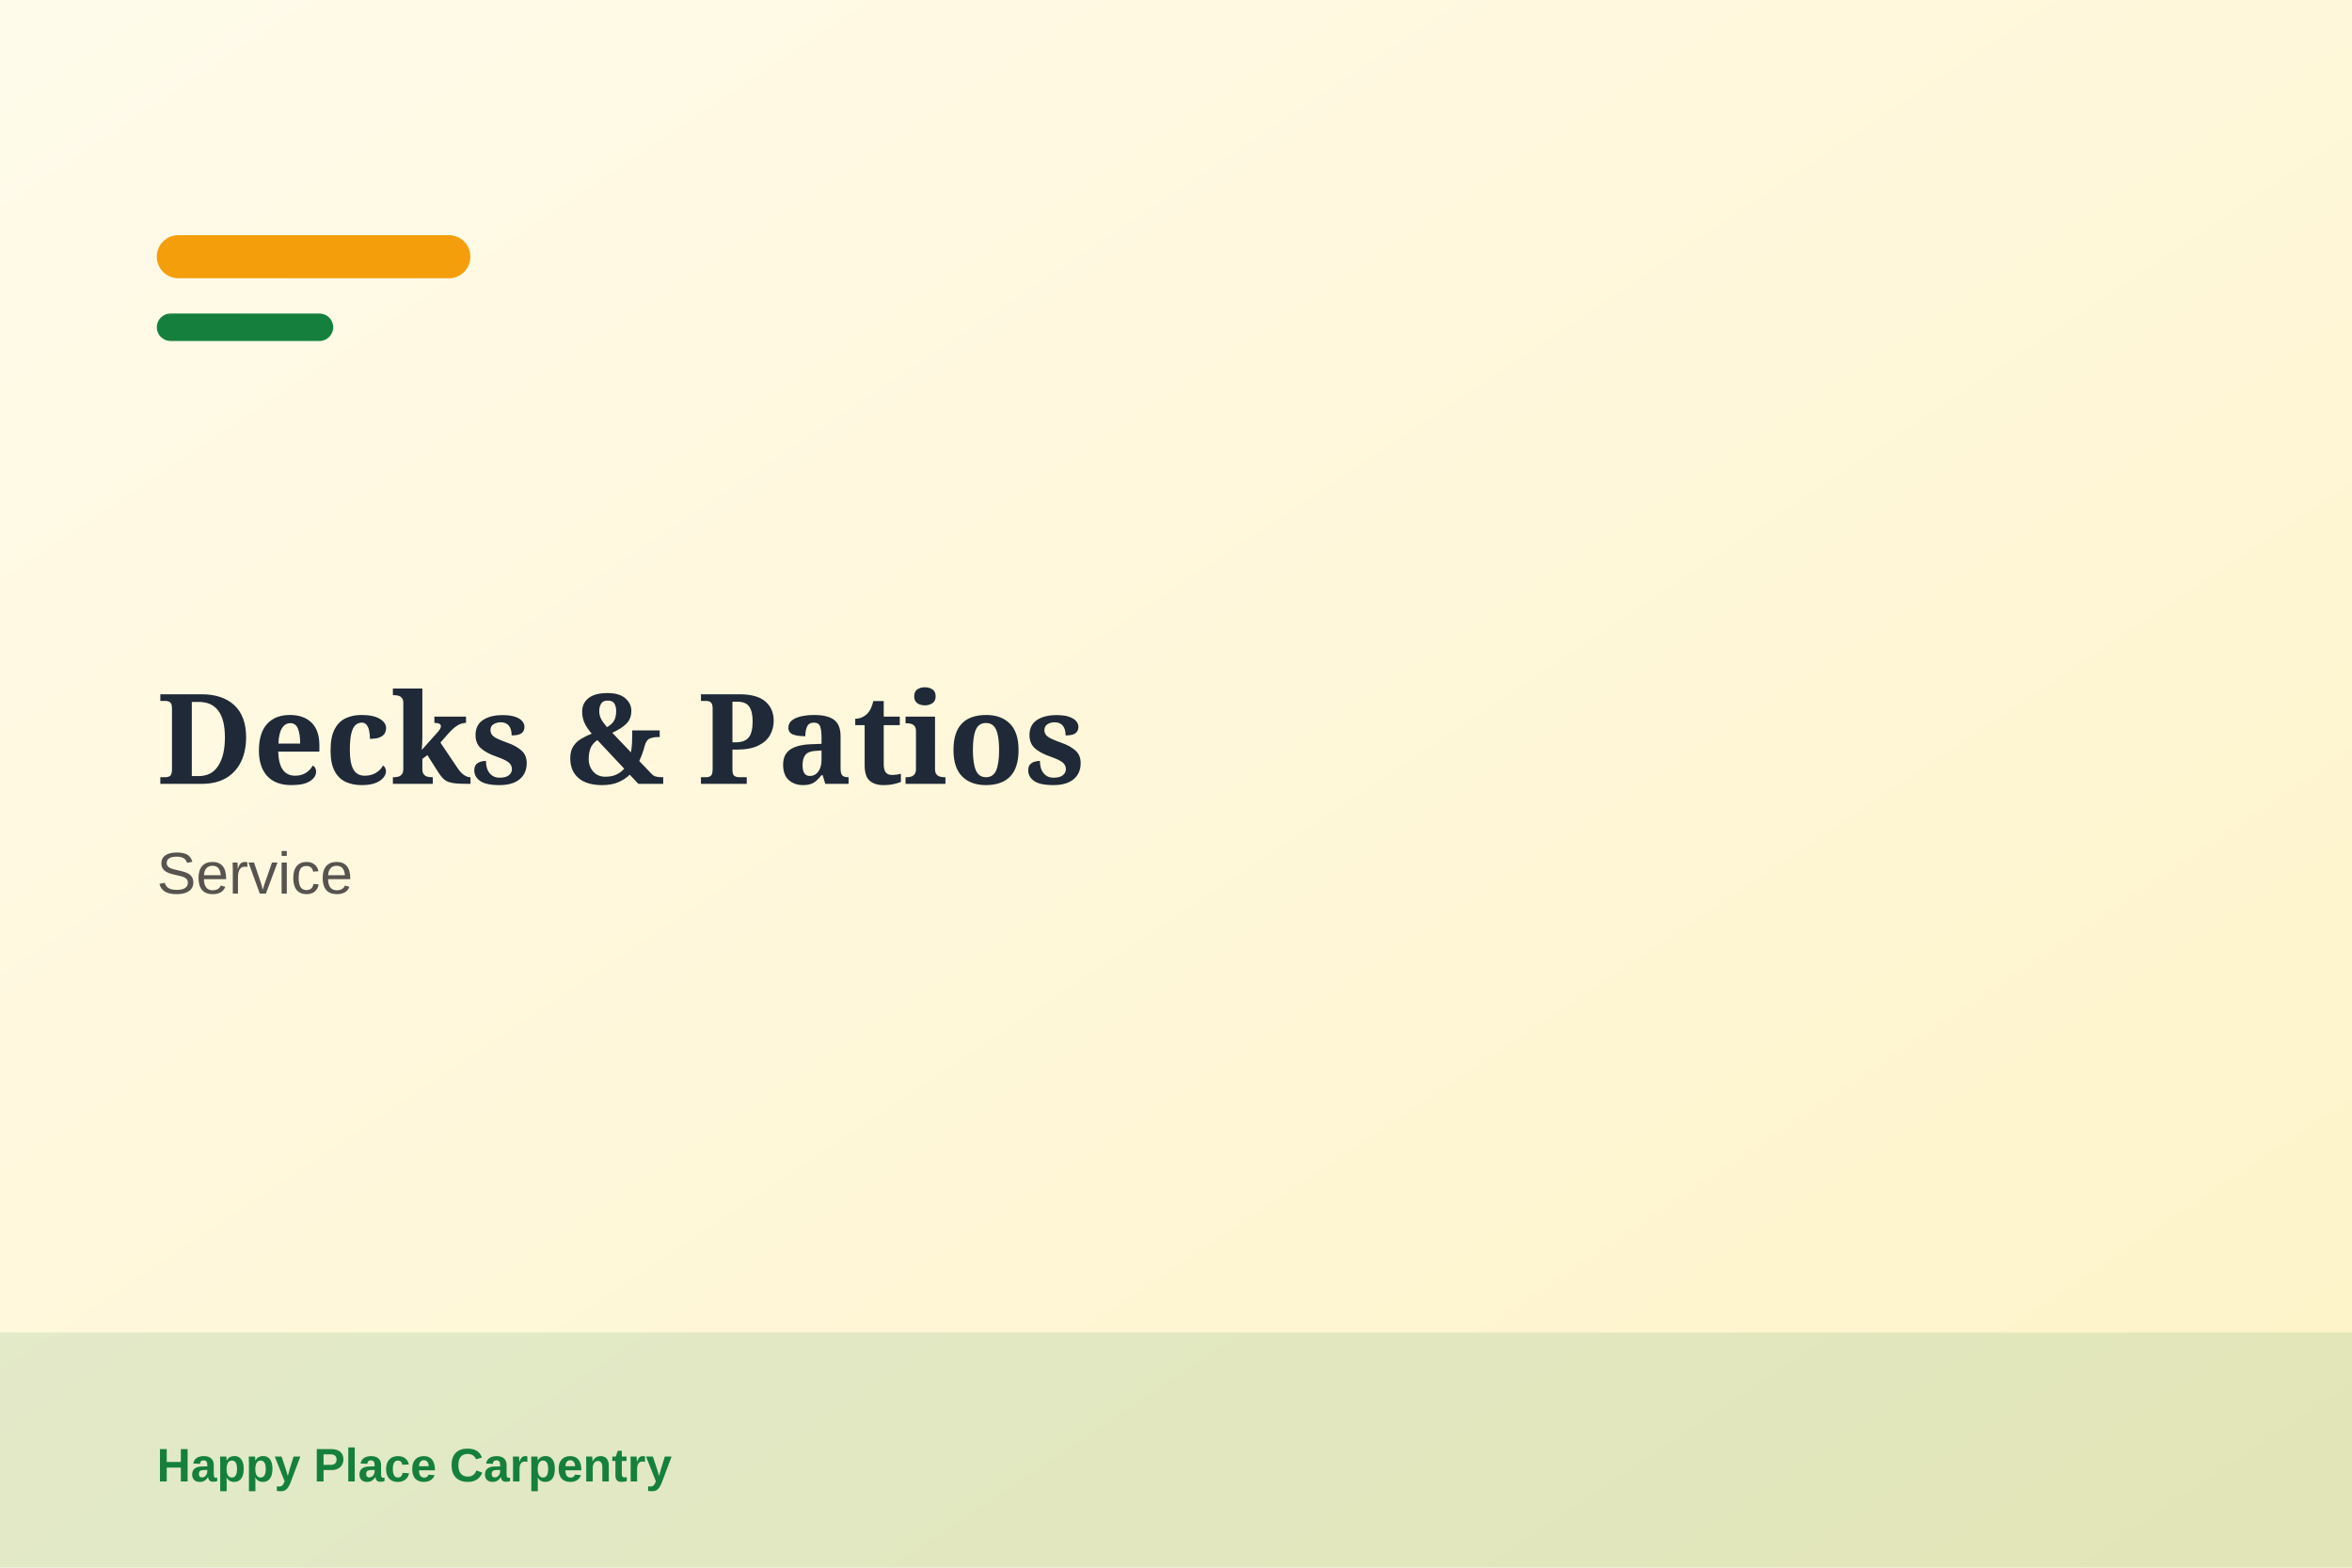
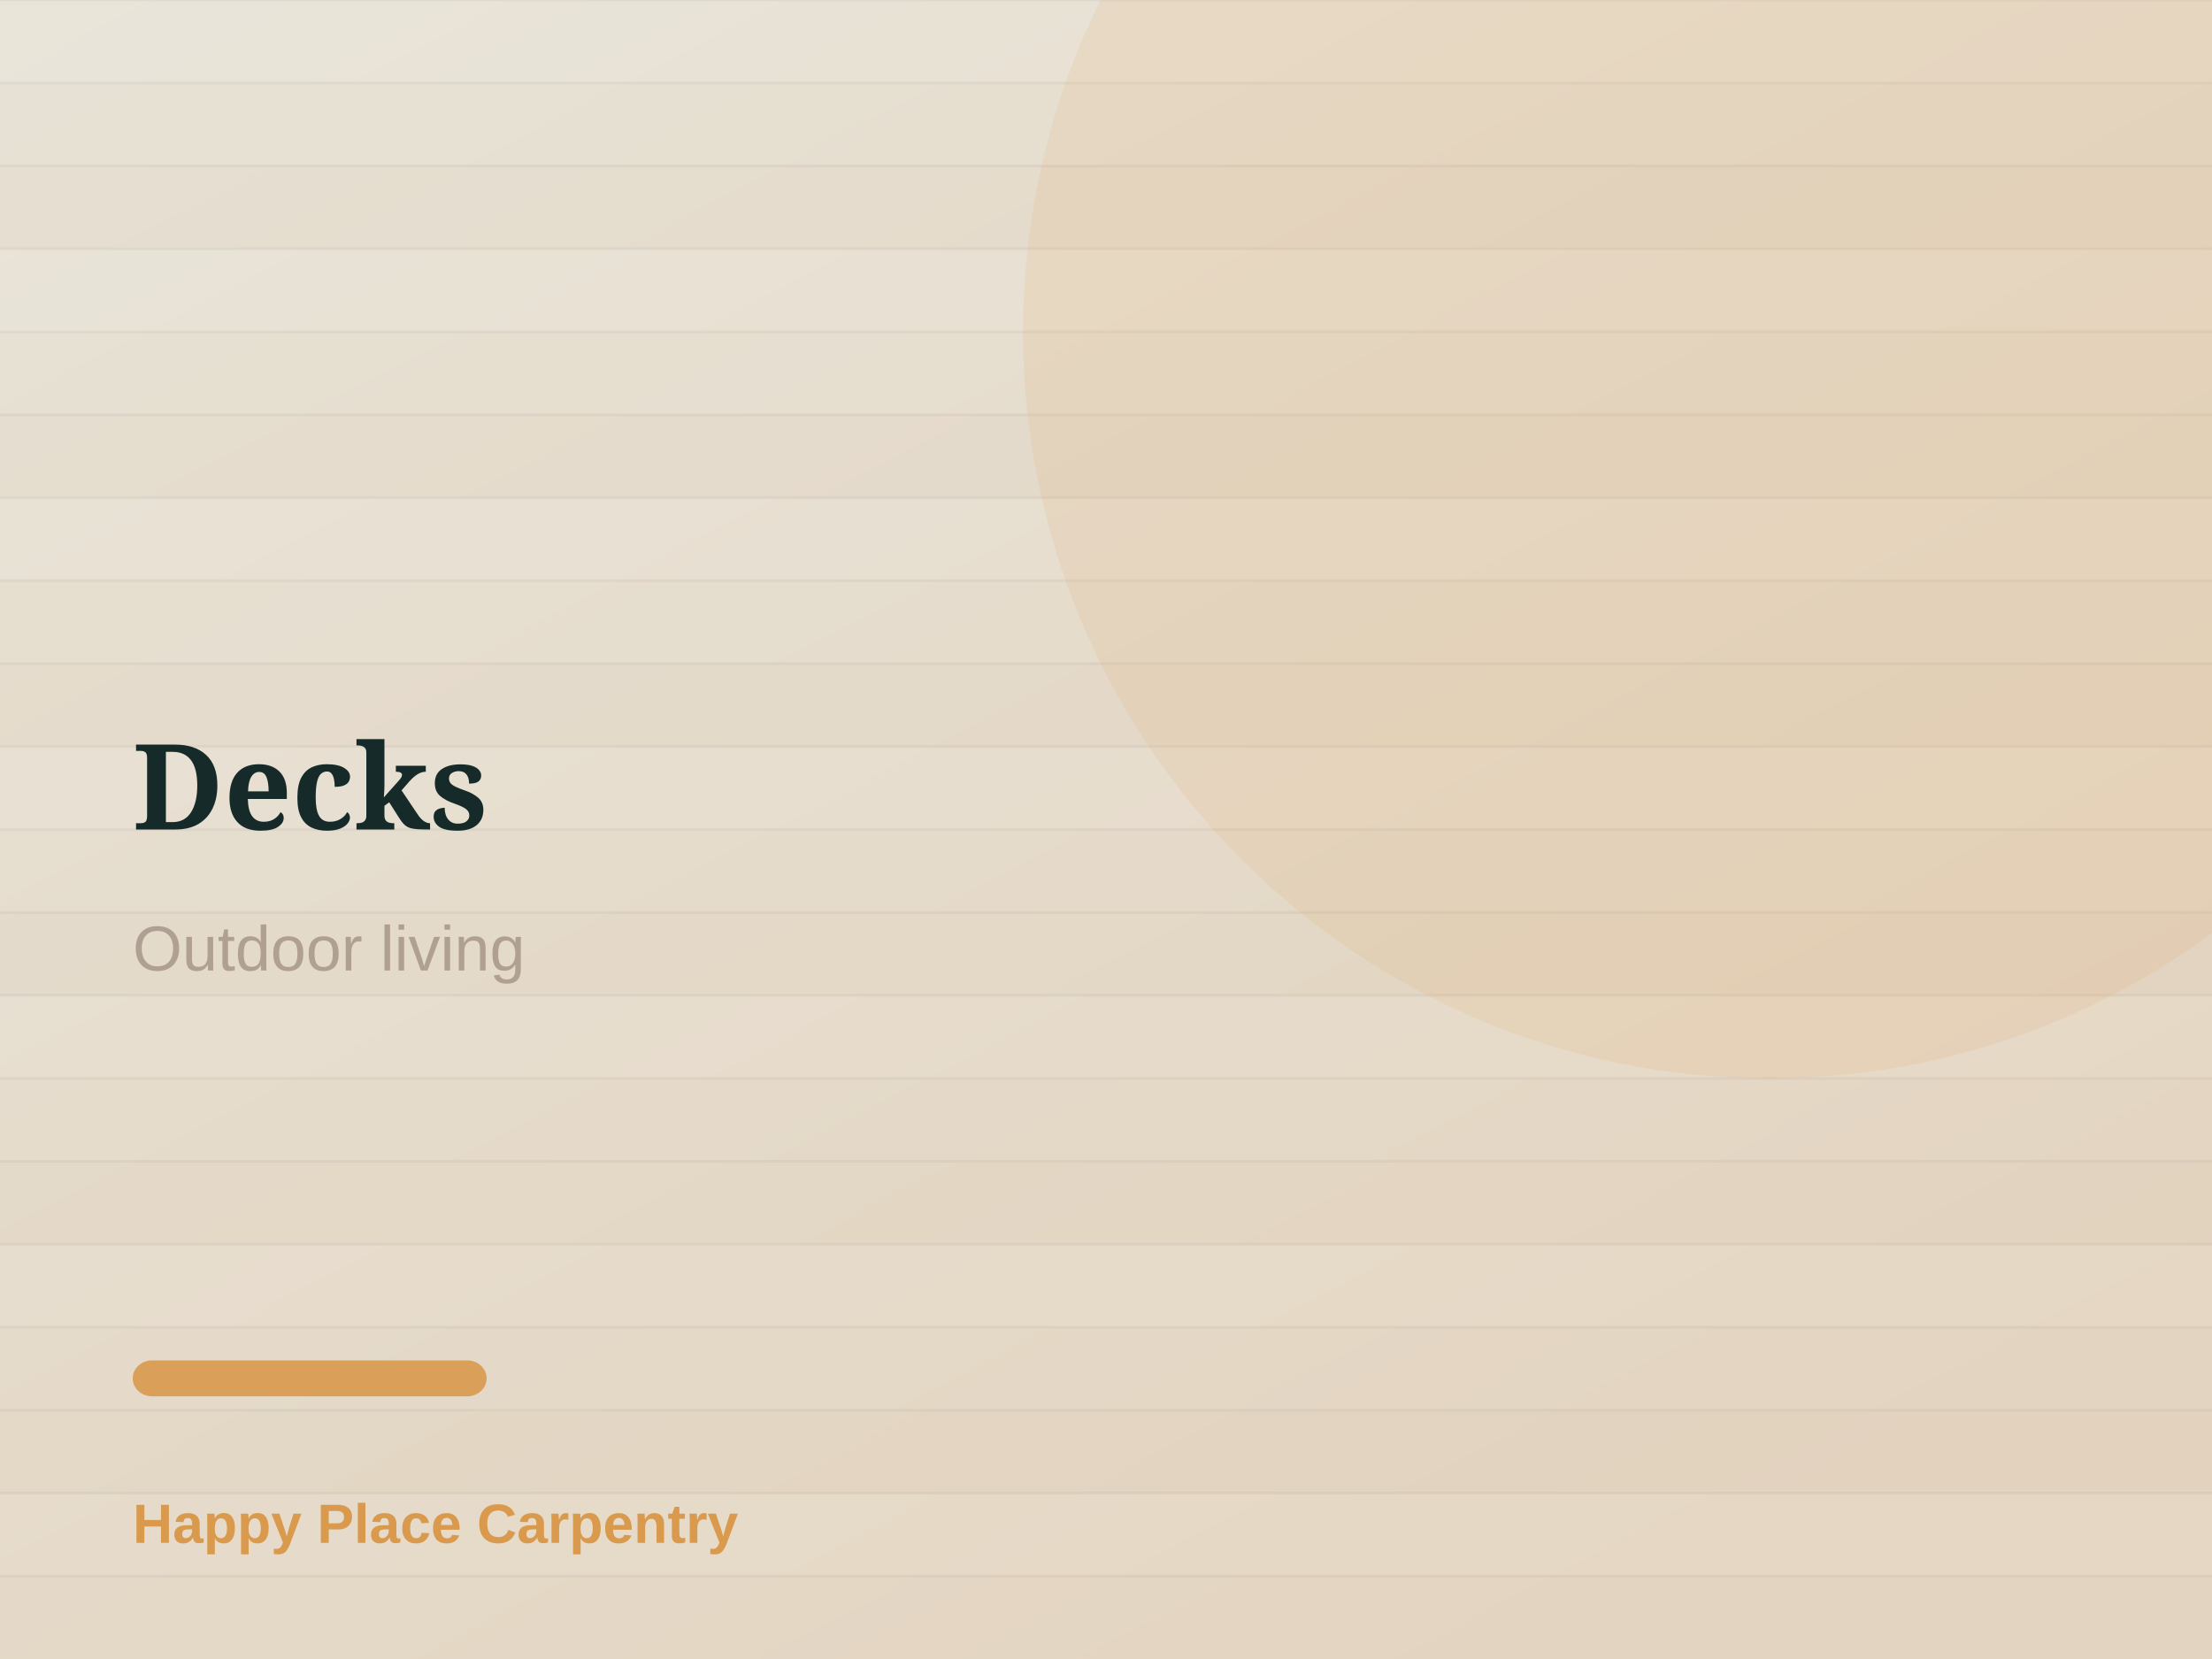
- <svg xmlns="http://www.w3.org/2000/svg" width="1200" height="800" viewBox="0 0 1200 800" role="img" aria-label="Decks &amp; Patios">
+ <svg xmlns="http://www.w3.org/2000/svg" width="800" height="600" viewBox="0 0 800 600" role="img" aria-label="Decks">
  <defs>
-     <linearGradient id="g" x1="0" y1="0" x2="1" y2="1">
-       <stop offset="0" stop-color="#fffbeb" />
-       <stop offset="1" stop-color="#fef3c7" />
+     <linearGradient id="g" x1="0" y1="0" x2="0.7" y2="1">
+       <stop offset="0" stop-color="#EDEAE0" />
+       <stop offset="1" stop-color="#E9DBC9" />
    </linearGradient>
  </defs>
-   <rect width="1200" height="800" fill="url(#g)" />
-   <rect x="0" y="680" width="1200" height="120" fill="#15803d" opacity="0.12" />
-   <rect x="80" y="120" width="160" height="22" rx="11" fill="#f59e0b" />
-   <rect x="80" y="160" width="90" height="14" rx="7" fill="#15803d" />
-   <text x="80" y="400" font-family="Georgia, serif" font-size="64" font-weight="700" fill="#1f2937">Decks &amp; Patios</text>
-   <text x="80" y="456" font-family="Arial, sans-serif" font-size="30" fill="#57534e">Service</text>
-   <text x="80" y="756" font-family="Arial, sans-serif" font-size="24" fill="#15803d" font-weight="700">Happy Place Carpentry</text>
+   <rect width="800" height="600" fill="url(#g)" />
+   <rect x="0" y="0" width="800" height="30" fill="#9c7a52" opacity="0.05" />
+   <line x1="0" y1="0" x2="800" y2="0" stroke="#000" stroke-opacity="0.04" />
+   <rect x="0" y="30" width="800" height="30" fill="#9c7a52" opacity="0.07" />
+   <line x1="0" y1="30" x2="800" y2="30" stroke="#000" stroke-opacity="0.04" />
+   <rect x="0" y="60" width="800" height="30" fill="#9c7a52" opacity="0.09" />
+   <line x1="0" y1="60" x2="800" y2="60" stroke="#000" stroke-opacity="0.04" />
+   <rect x="0" y="90" width="800" height="30" fill="#9c7a52" opacity="0.05" />
+   <line x1="0" y1="90" x2="800" y2="90" stroke="#000" stroke-opacity="0.04" />
+   <rect x="0" y="120" width="800" height="30" fill="#9c7a52" opacity="0.07" />
+   <line x1="0" y1="120" x2="800" y2="120" stroke="#000" stroke-opacity="0.04" />
+   <rect x="0" y="150" width="800" height="30" fill="#9c7a52" opacity="0.09" />
+   <line x1="0" y1="150" x2="800" y2="150" stroke="#000" stroke-opacity="0.04" />
+   <rect x="0" y="180" width="800" height="30" fill="#9c7a52" opacity="0.05" />
+   <line x1="0" y1="180" x2="800" y2="180" stroke="#000" stroke-opacity="0.04" />
+   <rect x="0" y="210" width="800" height="30" fill="#9c7a52" opacity="0.07" />
+   <line x1="0" y1="210" x2="800" y2="210" stroke="#000" stroke-opacity="0.04" />
+   <rect x="0" y="240" width="800" height="30" fill="#9c7a52" opacity="0.09" />
+   <line x1="0" y1="240" x2="800" y2="240" stroke="#000" stroke-opacity="0.04" />
+   <rect x="0" y="270" width="800" height="30" fill="#9c7a52" opacity="0.05" />
+   <line x1="0" y1="270" x2="800" y2="270" stroke="#000" stroke-opacity="0.04" />
+   <rect x="0" y="300" width="800" height="30" fill="#9c7a52" opacity="0.07" />
+   <line x1="0" y1="300" x2="800" y2="300" stroke="#000" stroke-opacity="0.04" />
+   <rect x="0" y="330" width="800" height="30" fill="#9c7a52" opacity="0.09" />
+   <line x1="0" y1="330" x2="800" y2="330" stroke="#000" stroke-opacity="0.04" />
+   <rect x="0" y="360" width="800" height="30" fill="#9c7a52" opacity="0.05" />
+   <line x1="0" y1="360" x2="800" y2="360" stroke="#000" stroke-opacity="0.04" />
+   <rect x="0" y="390" width="800" height="30" fill="#9c7a52" opacity="0.07" />
+   <line x1="0" y1="390" x2="800" y2="390" stroke="#000" stroke-opacity="0.04" />
+   <rect x="0" y="420" width="800" height="30" fill="#9c7a52" opacity="0.09" />
+   <line x1="0" y1="420" x2="800" y2="420" stroke="#000" stroke-opacity="0.04" />
+   <rect x="0" y="450" width="800" height="30" fill="#9c7a52" opacity="0.05" />
+   <line x1="0" y1="450" x2="800" y2="450" stroke="#000" stroke-opacity="0.04" />
+   <rect x="0" y="480" width="800" height="30" fill="#9c7a52" opacity="0.07" />
+   <line x1="0" y1="480" x2="800" y2="480" stroke="#000" stroke-opacity="0.04" />
+   <rect x="0" y="510" width="800" height="30" fill="#9c7a52" opacity="0.09" />
+   <line x1="0" y1="510" x2="800" y2="510" stroke="#000" stroke-opacity="0.04" />
+   <rect x="0" y="540" width="800" height="30" fill="#9c7a52" opacity="0.05" />
+   <line x1="0" y1="540" x2="800" y2="540" stroke="#000" stroke-opacity="0.04" />
+   <rect x="0" y="570" width="800" height="30" fill="#9c7a52" opacity="0.07" />
+   <line x1="0" y1="570" x2="800" y2="570" stroke="#000" stroke-opacity="0.04" />
+   <circle cx="640" cy="120" r="270" fill="#d99a4e" opacity="0.12" />
+   <rect x="48" y="492" width="128" height="13" rx="7" fill="#d99a4e" opacity="0.9" />
+   <text x="48" y="300" font-family="Georgia, serif" font-size="43" font-weight="700" fill="#162b29">Decks</text>
+   <text x="48" y="351" font-family="Arial, sans-serif" font-size="23" fill="#B0A092">Outdoor living</text>
+   <text x="48" y="558" font-family="Arial, sans-serif" font-size="20" fill="#d99a4e" font-weight="700">Happy Place Carpentry</text>
</svg>
